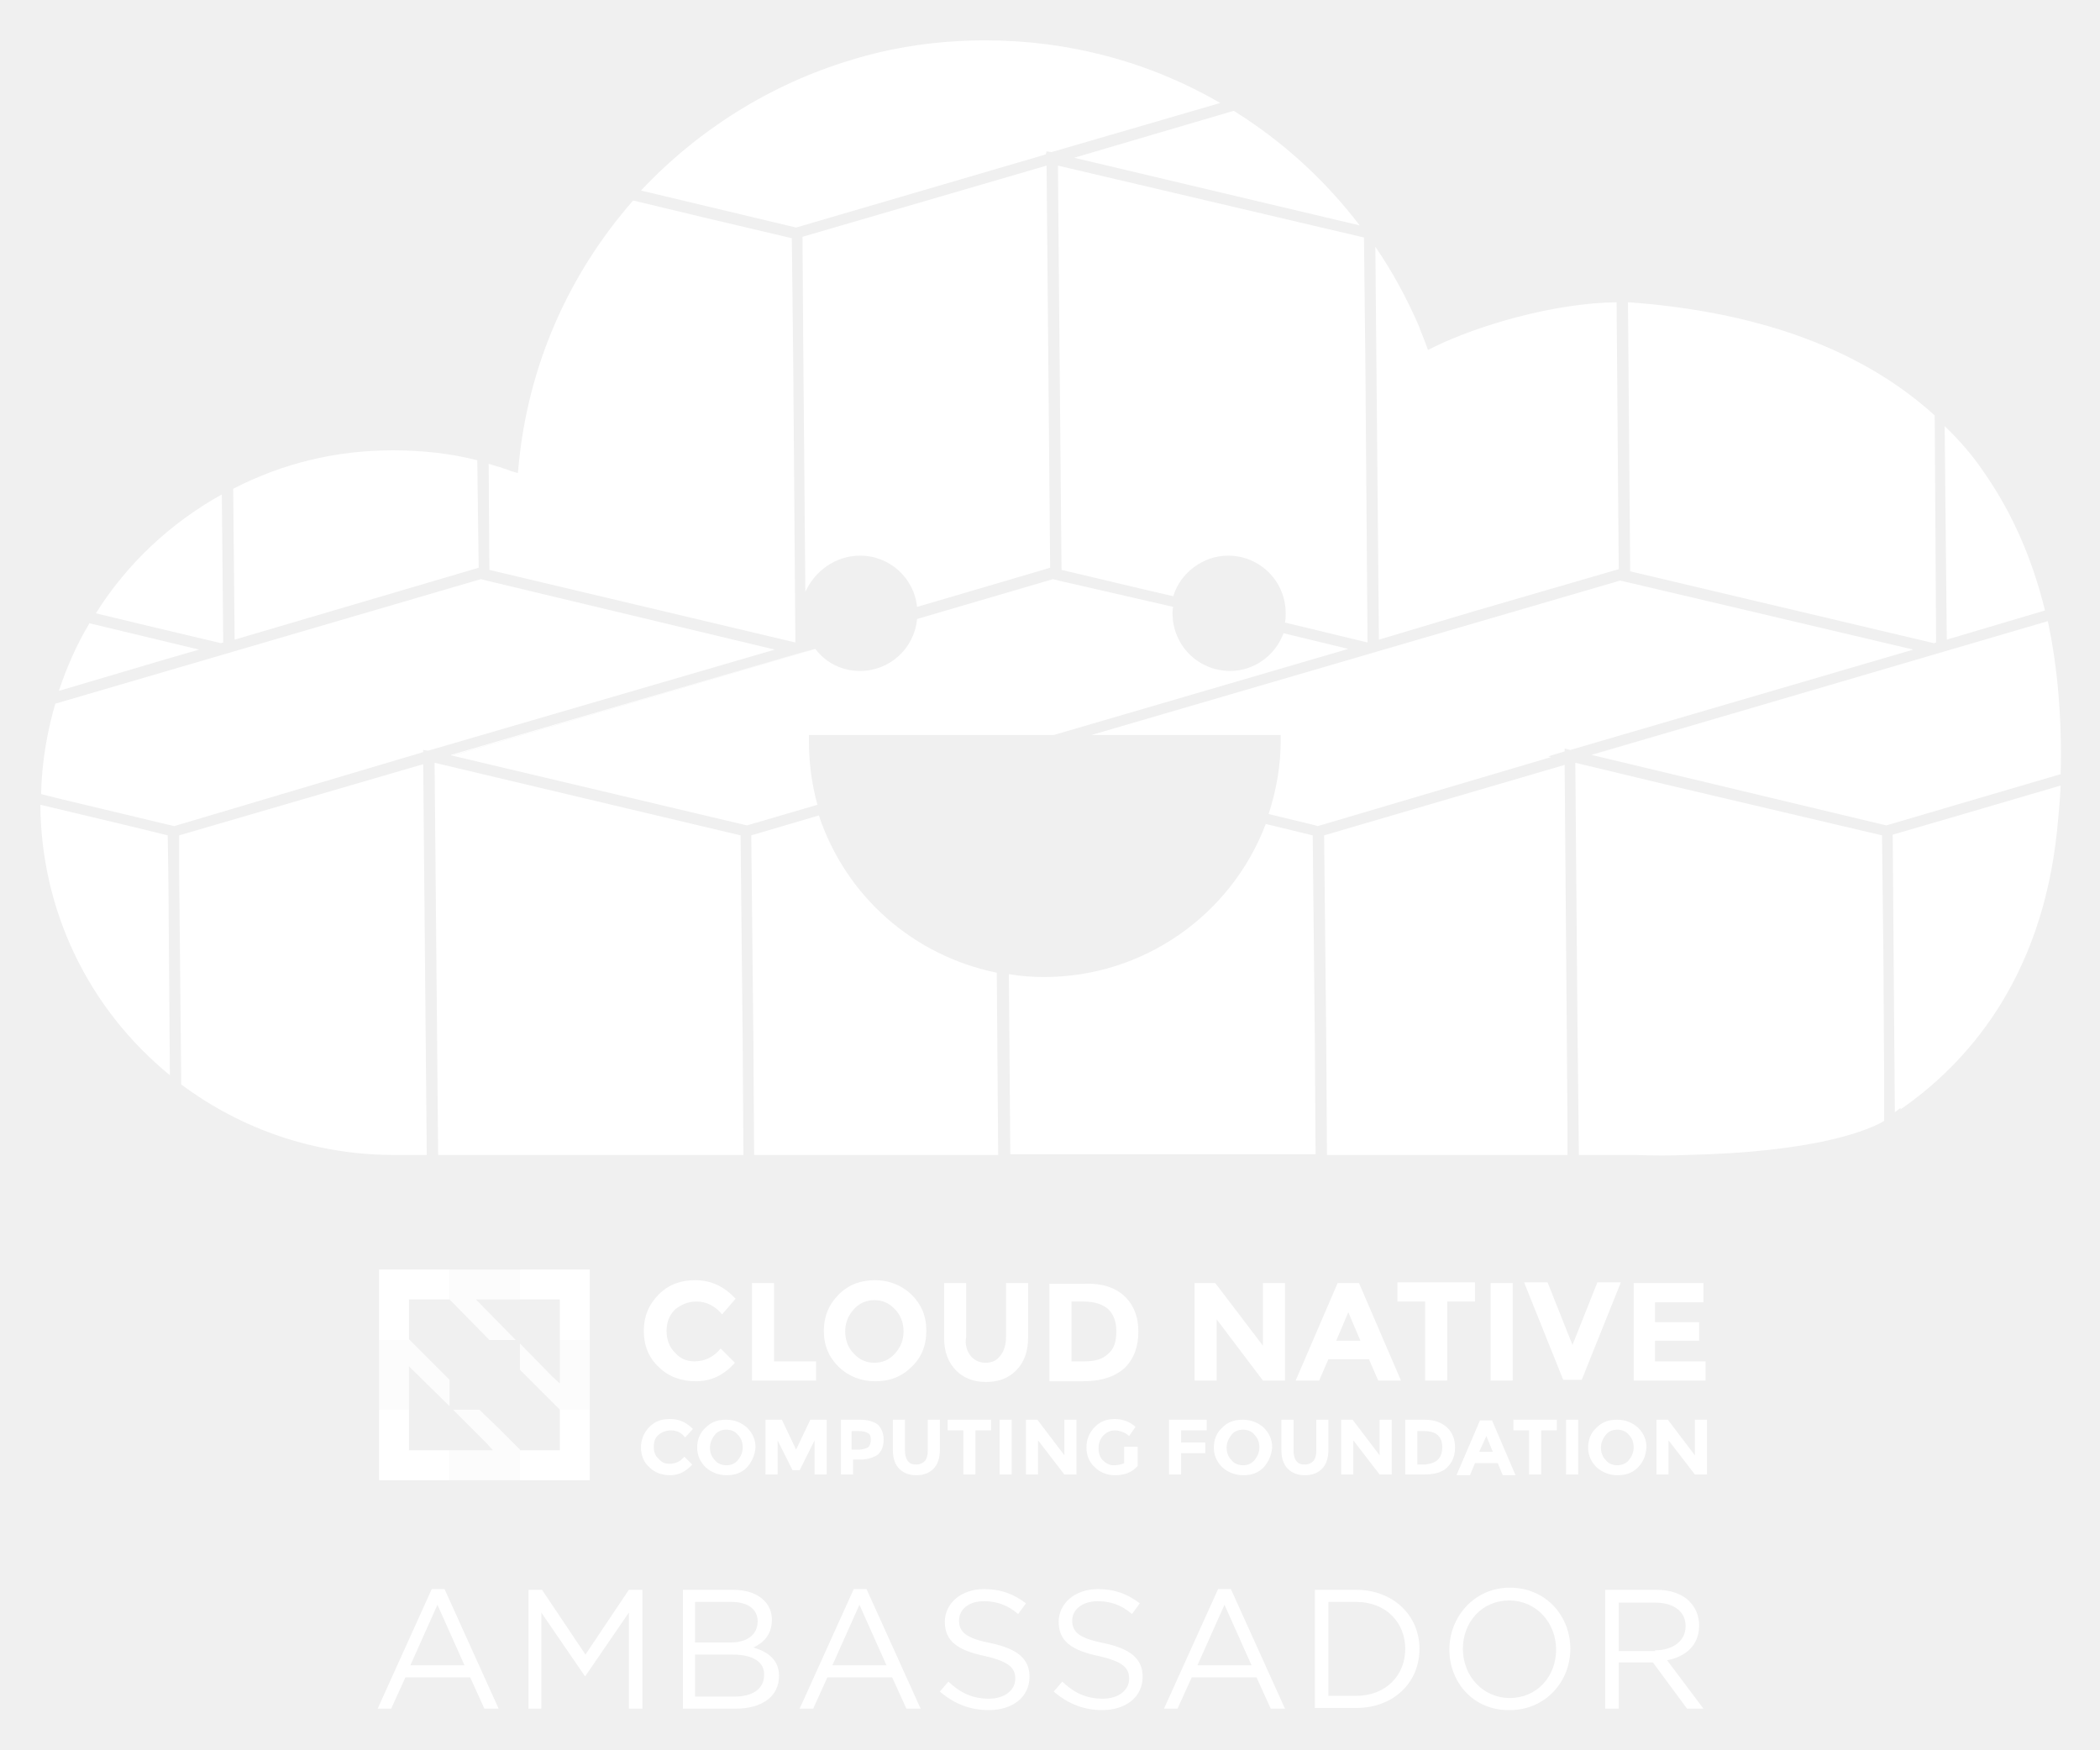
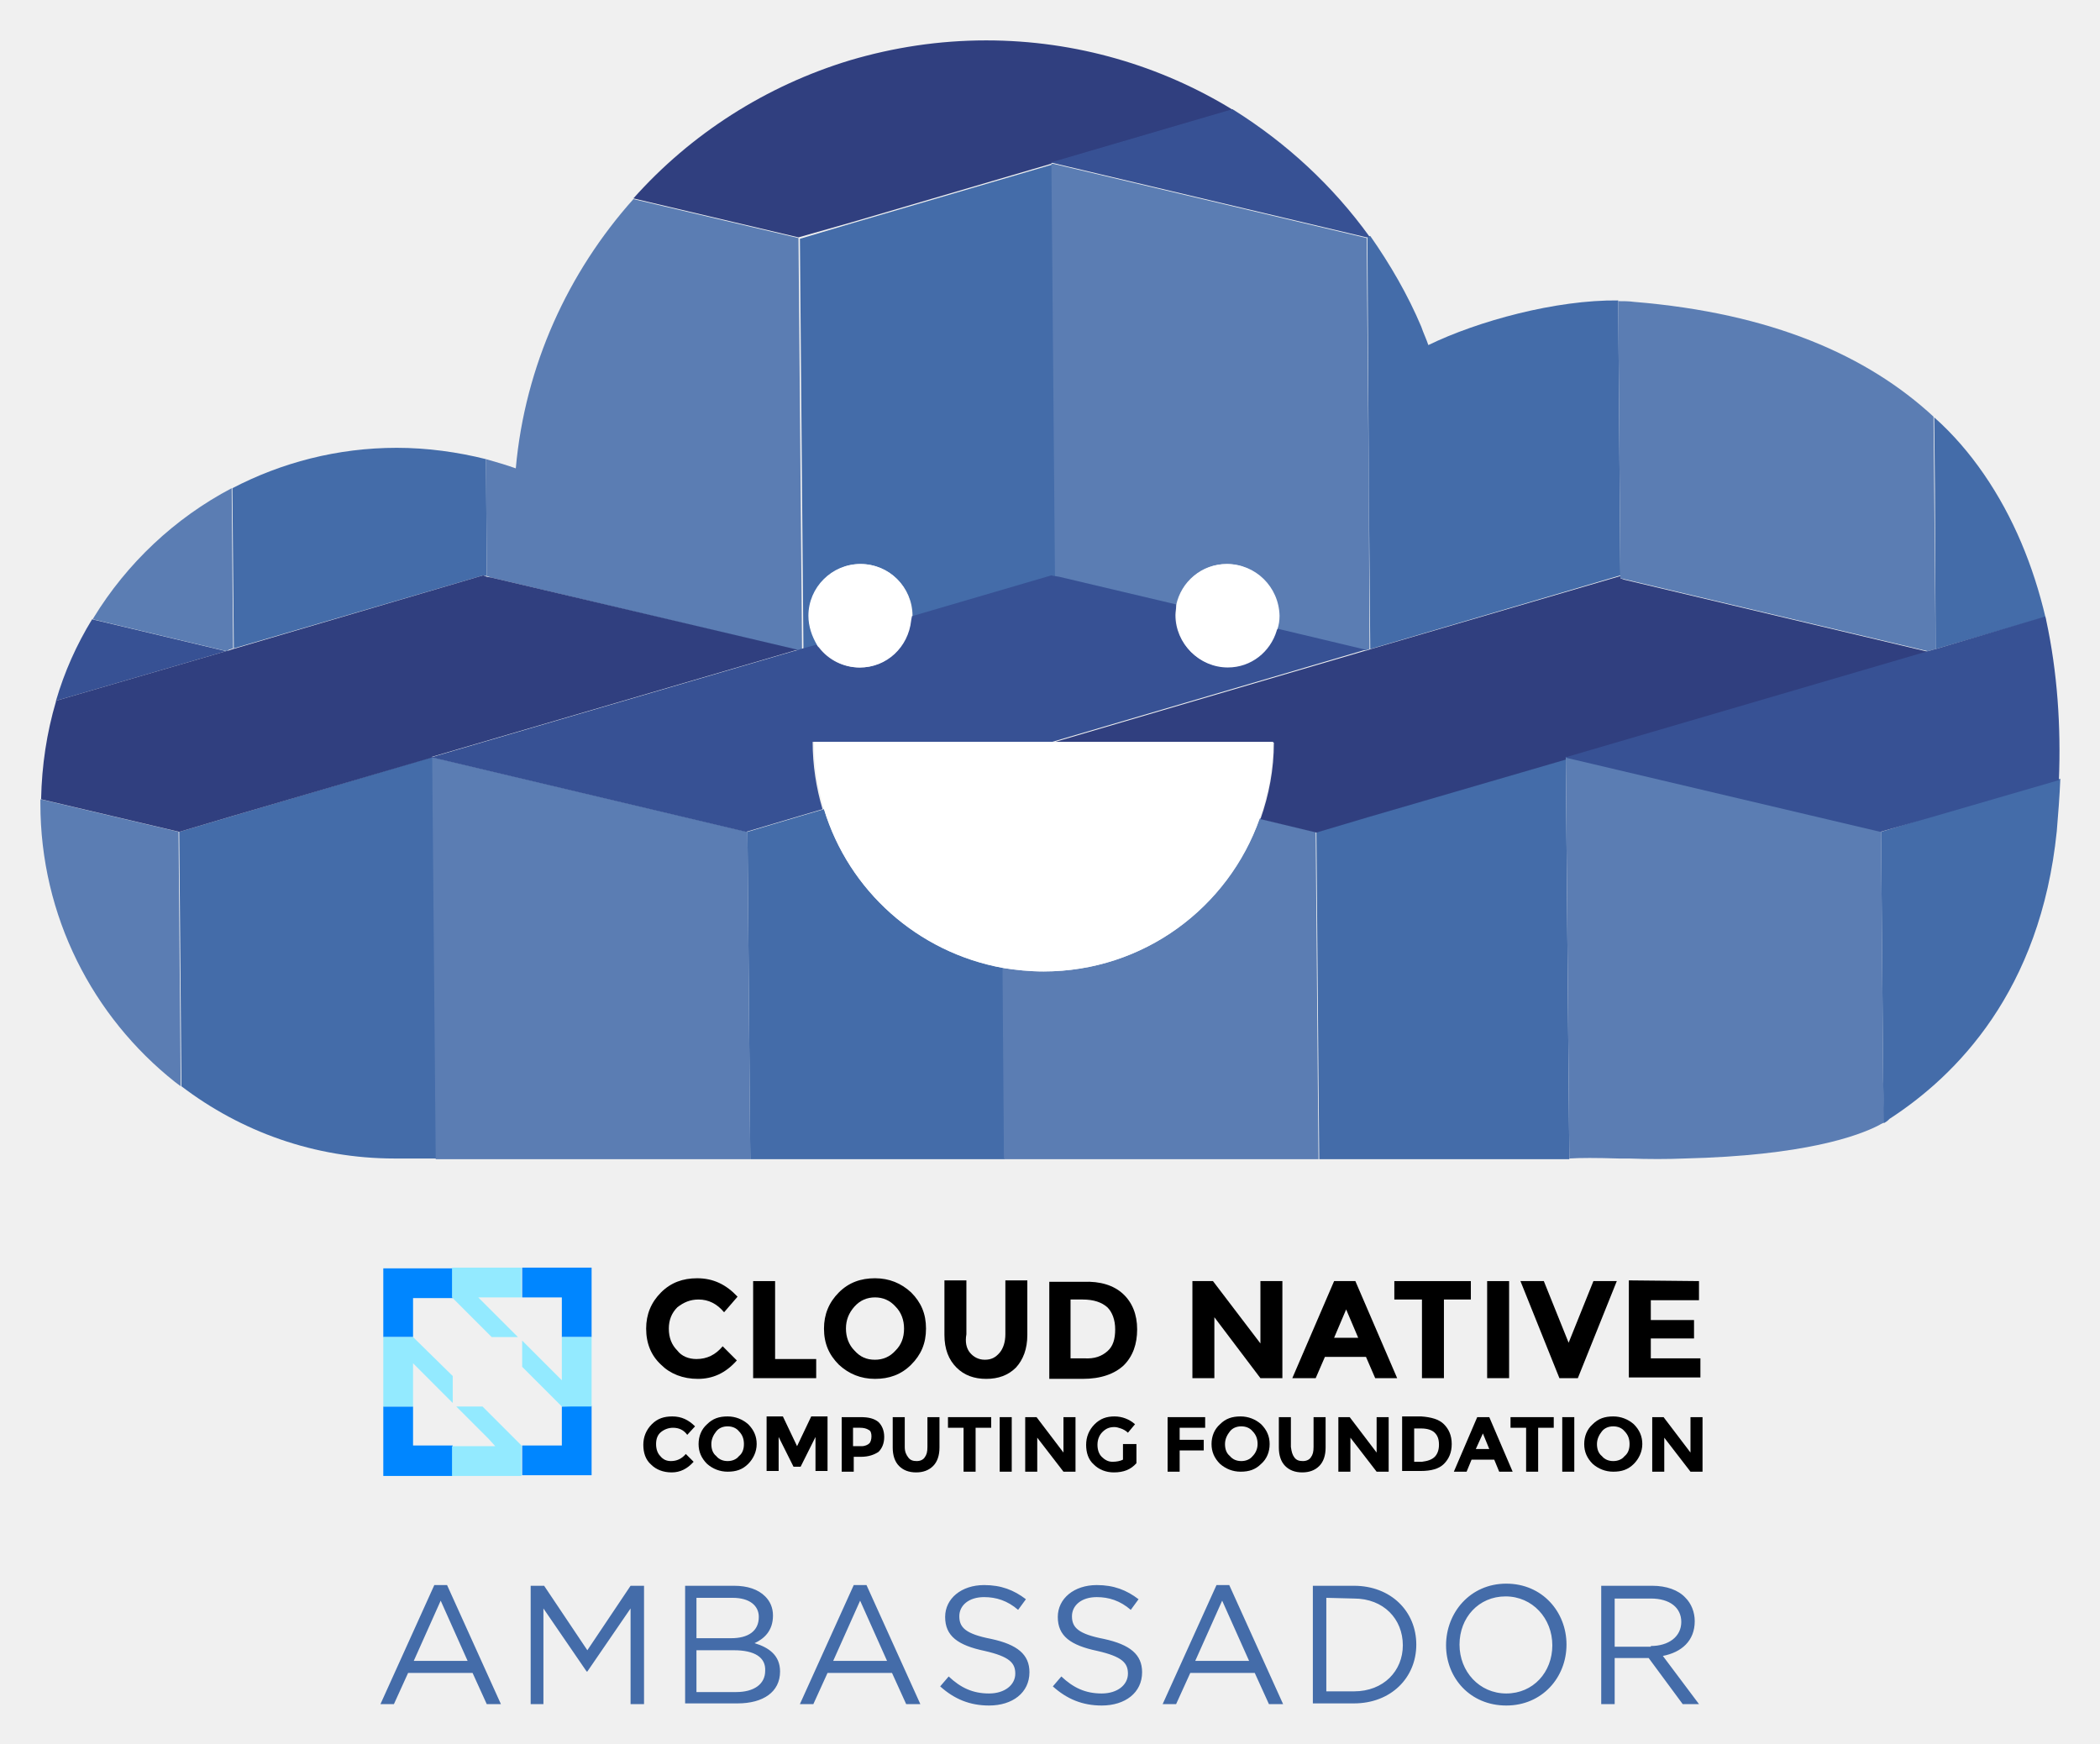
- <svg xmlns="http://www.w3.org/2000/svg" role="img" viewBox="-3.67 -1.67 295.10 245.85">
-   <style>svg {enable-background:new 0 0 288 242}</style>
-   <style>.st0,.st1{fill:#fff}.st1{opacity:.8}</style>
-   <path d="M57 221.6h1.8l7.6 16.8h-2l-2-4.4h-9.1l-2 4.4h-1.9l7.6-16.8zm4.6 10.7l-3.8-8.5-3.8 8.5h7.6zm9-10.6h1.9l6.1 9.1 6.1-9.1h1.9v16.7h-1.9v-13.5l-6.1 8.9h-.1l-6.1-8.9v13.5h-1.8v-16.7zm21.6 0h7.1c1.9 0 3.4.5 4.4 1.5.7.7 1.1 1.6 1.1 2.7 0 2.2-1.3 3.3-2.6 3.9 2 .6 3.6 1.7 3.6 4 0 2.9-2.4 4.6-6.1 4.6h-7.4v-16.7zm10.6 4.4c0-1.6-1.3-2.7-3.7-2.7H94v5.7h5c2.2 0 3.8-1 3.8-3zm-3.5 4.7H94v5.9h5.6c2.5 0 4.1-1.1 4.1-3 .1-1.8-1.5-2.9-4.4-2.9zm17-9.2h1.8l7.6 16.8h-2l-2-4.4h-9.1l-2 4.4h-1.9l7.6-16.8zm4.6 10.7l-3.8-8.5-3.8 8.5h7.6zm7.5 3.7l1.2-1.4c1.7 1.6 3.4 2.4 5.7 2.4 2.2 0 3.7-1.2 3.7-2.8 0-1.5-.8-2.4-4.3-3.2-3.8-.8-5.6-2.1-5.6-4.8 0-2.6 2.3-4.6 5.5-4.6 2.4 0 4.2.7 5.9 2l-1.1 1.5c-1.5-1.3-3.1-1.8-4.8-1.8-2.2 0-3.5 1.2-3.5 2.7 0 1.6.9 2.5 4.5 3.2 3.7.8 5.4 2.2 5.4 4.7 0 2.9-2.4 4.7-5.7 4.7-2.7 0-4.9-.9-6.9-2.6zm16 0l1.2-1.4c1.7 1.6 3.4 2.4 5.7 2.4 2.2 0 3.7-1.2 3.7-2.8 0-1.5-.8-2.4-4.3-3.2-3.8-.8-5.6-2.1-5.6-4.8 0-2.6 2.3-4.6 5.5-4.6 2.4 0 4.2.7 5.9 2l-1.1 1.5c-1.5-1.3-3.1-1.8-4.8-1.8-2.2 0-3.6 1.2-3.6 2.7 0 1.6.9 2.5 4.5 3.2 3.7.8 5.4 2.2 5.4 4.7 0 2.9-2.4 4.7-5.7 4.7-2.6 0-4.8-.9-6.8-2.6zm23.1-14.4h1.8l7.6 16.8h-2l-2-4.4h-9.1l-2 4.4h-1.9l7.6-16.8zm4.7 10.7l-3.8-8.5-3.8 8.5h7.6zm8.9-10.6h5.8c5.2 0 8.9 3.6 8.9 8.3 0 4.7-3.6 8.3-8.9 8.3h-5.8v-16.6zm1.9 1.7v13.2h3.9c4.2 0 6.9-2.9 6.9-6.6 0-3.7-2.7-6.6-6.9-6.6H183zm17 6.7c0-4.6 3.5-8.7 8.5-8.7 5.1 0 8.5 4 8.5 8.6s-3.5 8.6-8.5 8.6c-5.1.1-8.5-3.9-8.5-8.5zm15 0c0-3.8-2.8-6.9-6.6-6.9s-6.5 3-6.5 6.8 2.8 6.9 6.6 6.9 6.5-3 6.5-6.8zm6.9-8.4h7.2c2 0 3.7.6 4.7 1.7.8.8 1.3 2 1.3 3.3 0 2.8-1.9 4.4-4.5 4.9l5.1 6.8h-2.3l-4.8-6.5h-4.8v6.5h-1.9v-16.7zm7 8.5c2.5 0 4.3-1.3 4.3-3.4 0-2-1.6-3.3-4.3-3.3h-5.1v6.8h5.1z" class="st0" />
-   <g id="XMLID_1295_">
-     <path id="XMLID_2528_" d="M93.9 189.6c1.5 0 2.7-.6 3.7-1.8l2 2c-1.6 1.8-3.4 2.6-5.5 2.6s-3.9-.7-5.2-2c-1.4-1.3-2.1-3-2.1-5.1 0-2 .7-3.7 2.1-5.1 1.4-1.4 3.1-2 5.1-2 2.3 0 4.1.9 5.7 2.6l-1.9 2.2c-1-1.2-2.2-1.8-3.6-1.8-1.2 0-2.1.4-3 1.1-.8.8-1.2 1.8-1.2 3 0 1.3.4 2.3 1.2 3.1.7.8 1.6 1.2 2.7 1.2z" class="st0" />
-     <path id="XMLID_2526_" d="M102 192.3v-13.7h3.1v11h5.9v2.7h-9z" class="st0" />
-     <path id="XMLID_2523_" d="M124.4 190.4c-1.4 1.4-3.1 2-5.1 2-2 0-3.7-.7-5.1-2-1.4-1.4-2.1-3-2.1-5.1 0-2 .7-3.7 2.1-5.1 1.4-1.4 3.1-2 5.1-2 2 0 3.7.7 5.1 2 1.4 1.4 2.1 3 2.1 5.1 0 2.1-.7 3.8-2.1 5.1zm-1.1-5c0-1.2-.4-2.3-1.2-3.1-.8-.9-1.8-1.3-2.9-1.3-1.1 0-2.1.4-2.9 1.3-.8.9-1.2 1.9-1.2 3.1 0 1.2.4 2.3 1.2 3.1.8.9 1.8 1.3 2.9 1.3 1.1 0 2.1-.4 2.9-1.3.8-.9 1.2-1.9 1.2-3.1z" class="st0" />
-     <path id="XMLID_2521_" d="M132.7 188.8c.5.6 1.2 1 2.1 1 .9 0 1.6-.3 2.1-1 .5-.6.8-1.5.8-2.6v-7.6h3.1v7.7c0 2-.6 3.5-1.7 4.6-1.1 1.1-2.5 1.6-4.2 1.6-1.7 0-3.1-.5-4.2-1.6s-1.7-2.6-1.7-4.6v-7.7h3.1v7.6c-.2 1.1.1 1.9.6 2.6z" class="st0" />
-     <path id="XMLID_2449_" d="M154.3 180.4c1.3 1.2 2 2.9 2 5s-.6 3.8-1.9 5.1c-1.3 1.2-3.2 1.9-5.9 1.9h-4.7v-13.7h4.9c2.4-.1 4.3.5 5.6 1.7zm-2.2 8.1c.8-.7 1.1-1.7 1.1-3.1 0-1.4-.4-2.4-1.1-3.1-.8-.7-1.9-1.1-3.5-1.1h-1.7v8.4h1.9c1.4 0 2.5-.3 3.3-1.1z" class="st0" />
-     <path id="XMLID_2447_" d="M173.8 178.6h3.1v13.7h-3.1l-6.5-8.6v8.6h-3.1v-13.7h2.9l6.7 8.8v-8.8z" class="st0" />
-     <path id="XMLID_2444_" d="M190 192.3l-1.3-3H183l-1.3 3h-3.3l5.9-13.7h3l5.9 13.7H190zm-4.2-9.6l-1.7 4h3.4l-1.7-4z" class="st0" />
-     <path id="XMLID_2442_" d="M199.7 181.2v11.1h-3.1v-11.1h-3.9v-2.7h10.9v2.7h-3.9z" class="st0" />
-     <path id="XMLID_2440_" d="M205.8 178.6h3.1v13.7h-3.1v-13.7z" class="st0" />
-     <path id="XMLID_2369_" d="M217.3 187.3l3.5-8.8h3.3l-5.5 13.7H216l-5.5-13.7h3.3l3.5 8.8z" class="st0" />
-     <path id="XMLID_2367_" d="M235.7 178.6v2.7h-6.8v2.8h6.2v2.6h-6.2v2.9h7.1v2.7h-10.1v-13.7h9.8z" class="st0" />
-     <path id="XMLID_2365_" d="M90.4 204c.8 0 1.5-.3 2.1-1l1.1 1.1c-.9 1-1.9 1.5-3.1 1.5s-2.2-.4-2.9-1.1c-.8-.7-1.2-1.7-1.2-2.8 0-1.1.4-2.1 1.2-2.9s1.7-1.1 2.9-1.1c1.3 0 2.3.5 3.2 1.4l-1.1 1.2c-.5-.7-1.2-1-2-1-.6 0-1.2.2-1.7.6-.5.4-.7 1-.7 1.7s.2 1.3.7 1.7c.4.5.9.7 1.5.7z" class="st0" />
-     <path id="XMLID_2362_" d="M101.3 204.5c-.8.8-1.7 1.1-2.9 1.1-1.1 0-2.1-.4-2.9-1.1-.8-.8-1.2-1.7-1.2-2.8 0-1.1.4-2.1 1.2-2.8.8-.8 1.7-1.1 2.9-1.1 1.1 0 2.1.4 2.9 1.1.8.8 1.2 1.7 1.2 2.8-.1 1.1-.5 2-1.2 2.8zm-.6-2.8c0-.7-.2-1.3-.7-1.8-.4-.5-1-.7-1.6-.7-.6 0-1.2.2-1.6.7-.4.5-.7 1.1-.7 1.8s.2 1.3.7 1.8c.4.5 1 .7 1.6.7.6 0 1.2-.2 1.6-.7.5-.6.7-1.2.7-1.8z" class="st0" />
-     <path id="XMLID_2360_" d="M110.8 200.7l-2.1 4.2h-1l-2.1-4.2v4.8h-1.7v-7.7h2.3l2 4.2 2-4.2h2.3v7.7h-1.7v-4.8z" class="st0" />
-     <path id="XMLID_1480_" d="M119.7 198.5c.5.5.8 1.2.8 2.1 0 1-.3 1.6-.8 2.1-.6.4-1.4.7-2.5.7h-1v2.1h-1.7v-7.7h2.7c1.1 0 2 .3 2.5.7zm-1.3 3.1c.2-.2.3-.6.3-1s-.1-.8-.4-.9c-.3-.2-.7-.3-1.3-.3h-1v2.6h1.2c.7-.1 1-.2 1.2-.4z" class="st0" />
-     <path id="XMLID_1467_" d="M123.9 203.6c.3.4.7.5 1.2.5s.9-.2 1.2-.5c.3-.4.4-.8.4-1.5v-4.3h1.7v4.3c0 1.1-.3 2-.9 2.6-.6.6-1.4.9-2.4.9s-1.8-.3-2.4-.9c-.6-.6-.9-1.5-.9-2.6v-4.3h1.7v4.3c0 .6.1 1.1.4 1.5z" class="st0" />
-     <path id="XMLID_1465_" d="M133.4 199.3v6.2h-1.7v-6.2h-2.2v-1.5h6.1v1.5h-2.2z" class="st0" />
-     <path id="XMLID_1463_" d="M136.8 197.8h1.7v7.7h-1.7v-7.7z" class="st0" />
-     <path id="XMLID_1461_" d="M145.9 197.8h1.7v7.7h-1.7l-3.7-4.8v4.8h-1.7v-7.7h1.6l3.8 5v-5z" class="st0" />
-     <path id="XMLID_1390_" d="M154.5 201.6h1.7v2.7c-.8.9-1.8 1.3-3.2 1.3-1.1 0-2.1-.4-2.8-1.1-.8-.7-1.2-1.7-1.2-2.8 0-1.1.4-2.1 1.2-2.9.8-.8 1.7-1.1 2.8-1.1 1.1 0 2.1.4 2.9 1.1l-.9 1.3c-.3-.3-.7-.5-1-.6-.3-.1-.6-.2-.9-.2-.7 0-1.2.2-1.7.7-.4.4-.7 1-.7 1.8 0 .7.2 1.3.6 1.7.4.4.9.7 1.5.7s1.1-.1 1.5-.3v-2.3z" class="st0" />
-     <path id="XMLID_1388_" d="M165.9 197.8v1.5h-3.6v1.7h3.4v1.5h-3.4v3h-1.7v-7.7h5.3z" class="st0" />
-     <path id="XMLID_1385_" d="M173.9 204.5c-.8.8-1.7 1.1-2.9 1.1-1.1 0-2.1-.4-2.9-1.1-.8-.8-1.2-1.7-1.2-2.8 0-1.1.4-2.1 1.2-2.8.8-.8 1.7-1.1 2.9-1.1 1.1 0 2.1.4 2.9 1.1.8.8 1.2 1.7 1.2 2.8-.1 1.1-.5 2-1.2 2.8zm-.6-2.8c0-.7-.2-1.3-.7-1.8-.4-.5-1-.7-1.6-.7s-1.2.2-1.6.7c-.4.5-.7 1.1-.7 1.8s.2 1.3.7 1.8c.4.5 1 .7 1.6.7s1.2-.2 1.6-.7c.5-.6.7-1.2.7-1.8z" class="st0" />
-     <path id="XMLID_1383_" d="M178.5 203.6c.3.4.7.5 1.2.5s.9-.2 1.2-.5c.3-.4.4-.8.4-1.5v-4.3h1.7v4.3c0 1.1-.3 2-.9 2.6-.6.6-1.4.9-2.4.9s-1.8-.3-2.4-.9c-.6-.6-.9-1.5-.9-2.6v-4.3h1.7v4.3c0 .6.1 1.1.4 1.5z" class="st0" />
-     <path id="XMLID_1381_" d="M190.2 197.8h1.7v7.7h-1.7l-3.7-4.8v4.8h-1.7v-7.7h1.6l3.8 5v-5z" class="st0" />
-     <path id="XMLID_1378_" d="M199.7 198.9c.7.7 1.1 1.6 1.1 2.8 0 1.2-.4 2.1-1.1 2.8-.7.7-1.8 1-3.3 1h-2.6v-7.7h2.7c1.4 0 2.4.4 3.2 1.1zm-1.3 4.5c.4-.4.6-1 .6-1.7 0-.8-.2-1.3-.6-1.7-.4-.4-1.1-.6-1.9-.6h-1v4.7h1.1c.8-.1 1.4-.3 1.8-.7z" class="st0" />
-     <path id="XMLID_1375_" d="M207.5 205.6l-.7-1.7h-3.2l-.7 1.7H201l3.3-7.7h1.7l3.3 7.7h-1.8zm-2.3-5.5l-1 2.2h1.9l-.9-2.2z" class="st0" />
-     <path id="XMLID_1373_" d="M212.9 199.3v6.2h-1.7v-6.2H209v-1.5h6.1v1.5h-2.2z" class="st0" />
-     <path id="XMLID_1301_" d="M216.4 197.8h1.7v7.7h-1.7v-7.7z" class="st0" />
-     <path id="XMLID_1298_" d="M226.5 204.5c-.8.8-1.7 1.1-2.9 1.1-1.1 0-2.1-.4-2.9-1.1-.8-.8-1.2-1.7-1.2-2.8 0-1.1.4-2.1 1.2-2.8.8-.8 1.7-1.1 2.9-1.1 1.1 0 2.1.4 2.9 1.1.8.8 1.2 1.7 1.2 2.8-.1 1.1-.4 2-1.2 2.8zm-.6-2.8c0-.7-.2-1.3-.7-1.8-.4-.5-1-.7-1.6-.7-.6 0-1.2.2-1.6.7-.4.5-.7 1.1-.7 1.8s.2 1.3.7 1.8c.4.5 1 .7 1.6.7.6 0 1.2-.2 1.6-.7.5-.6.7-1.2.7-1.8z" class="st0" />
-     <path id="XMLID_1296_" d="M234.5 197.8h1.7v7.7h-1.7l-3.7-4.8v4.8h-1.7v-7.7h1.6l3.8 5v-5z" class="st0" />
+ <svg xmlns="http://www.w3.org/2000/svg" version="1.1" id="Layer_1" x="0" y="0" viewBox="0 0 296.4 246.1" style="enable-background:new 0 0 296.4 246.1" xml:space="preserve">
+   <style>
+         .st0 {
+             fill: #446ca9
+         }
+ 
+         .st1 {
+             fill: #375194
+         }
+ 
+         .st2 {
+             fill: #5b7db3
+         }
+ 
+         .st3 {
+             fill: #303f7f
+         }
+     </style>
+   <path class="st0" d="M61.3 223.7h1.8l7.6 16.8h-2l-2-4.4h-9.1l-2 4.4h-1.9l7.6-16.8zm4.7 10.7-3.8-8.5-3.8 8.5H66zm8.9-10.6h1.9l6.1 9.1 6.1-9.1h1.9v16.7H89V227l-6.1 8.9h-.1l-6.1-8.9v13.5h-1.8v-16.7zm21.6 0h7.1c1.9 0 3.4.5 4.4 1.5.7.7 1.1 1.6 1.1 2.7 0 2.2-1.3 3.3-2.6 3.9 2 .6 3.6 1.7 3.6 4 0 2.9-2.4 4.5-6 4.5h-7.4v-16.6h-.2zm10.6 4.4c0-1.6-1.3-2.7-3.7-2.7h-5.1v5.7h4.9c2.4 0 3.9-1 3.9-3zm-3.5 4.7h-5.3v5.9h5.6c2.5 0 4.1-1.1 4.1-3 .1-1.9-1.5-2.9-4.4-2.9zm16.9-9.2h1.8l7.6 16.8h-2l-2-4.4h-9.1l-2 4.4h-1.9l7.6-16.8zm4.7 10.7-3.8-8.5-3.8 8.5h7.6zm7.5 3.6 1.2-1.4c1.7 1.6 3.4 2.4 5.7 2.4 2.2 0 3.7-1.2 3.7-2.8 0-1.5-.8-2.4-4.3-3.2-3.8-.8-5.6-2.1-5.6-4.8 0-2.6 2.3-4.5 5.5-4.5 2.4 0 4.2.7 5.9 2l-1.1 1.5c-1.5-1.3-3.1-1.8-4.8-1.8-2.2 0-3.5 1.2-3.5 2.7 0 1.6.9 2.5 4.5 3.2 3.7.8 5.4 2.2 5.4 4.7 0 2.9-2.4 4.7-5.7 4.7-2.7 0-4.9-.9-6.9-2.7zm15.9 0 1.2-1.4c1.7 1.6 3.4 2.4 5.7 2.4 2.2 0 3.7-1.2 3.7-2.8 0-1.5-.8-2.4-4.3-3.2-3.8-.8-5.6-2.1-5.6-4.8 0-2.6 2.3-4.5 5.5-4.5 2.4 0 4.2.7 5.9 2l-1.1 1.5c-1.5-1.3-3.1-1.8-4.8-1.8-2.2 0-3.5 1.2-3.5 2.7 0 1.6.9 2.5 4.5 3.2 3.7.8 5.4 2.2 5.4 4.7 0 2.9-2.4 4.7-5.7 4.7-2.7 0-4.9-.9-6.9-2.7zm23.1-14.3h1.8l7.6 16.8h-2l-2-4.4H168l-2 4.4h-1.9l7.6-16.8zm4.6 10.7-3.8-8.5-3.8 8.5h7.6zm9-10.6h5.8c5.2 0 8.8 3.6 8.8 8.3s-3.6 8.3-8.8 8.3h-5.8v-16.6zm1.9 1.7v13.2h3.9c4.2 0 6.9-2.9 6.9-6.5 0-3.7-2.7-6.6-6.9-6.6l-3.9-.1zm16.9 6.7c0-4.6 3.4-8.7 8.5-8.7s8.5 4 8.5 8.6-3.4 8.6-8.5 8.6-8.5-3.9-8.5-8.5zm15 0c0-3.8-2.8-6.9-6.6-6.9s-6.5 3-6.5 6.8 2.8 6.9 6.6 6.9 6.5-3 6.5-6.8zm6.9-8.4h7.2c2 0 3.7.6 4.7 1.7.8.8 1.3 2 1.3 3.3 0 2.8-1.9 4.4-4.5 4.9l5.1 6.8h-2.3l-4.8-6.5h-4.8v6.5H226v-16.7zm7 8.5c2.5 0 4.3-1.3 4.3-3.4 0-2-1.6-3.3-4.3-3.3h-5.1v6.8h5.1v-.1z" />
+   <g id="XMLID_1284_">
+     <path id="XMLID_552_" d="M98.3 191.8c1.5 0 2.7-.6 3.7-1.8l2 2c-1.6 1.8-3.4 2.6-5.5 2.6s-3.9-.7-5.2-2c-1.4-1.3-2.1-3-2.1-5.1 0-2 .7-3.7 2.1-5.1 1.4-1.4 3.1-2 5.1-2 2.3 0 4.1.9 5.7 2.6l-1.9 2.2c-1-1.2-2.2-1.8-3.6-1.8-1.2 0-2.1.4-3 1.1-.8.8-1.2 1.8-1.2 3 0 1.3.4 2.3 1.2 3.1.6.8 1.6 1.2 2.7 1.2z" />
+     <path id="XMLID_550_" d="M106.3 194.5v-13.7h3.1v11h5.8v2.7h-8.9z" />
+     <path id="XMLID_547_" d="M128.6 192.6c-1.4 1.4-3.1 2-5.1 2s-3.7-.7-5.1-2c-1.4-1.4-2.1-3-2.1-5.1 0-2 .7-3.7 2.1-5.1 1.4-1.4 3.1-2 5.1-2s3.7.7 5.1 2c1.4 1.4 2.1 3 2.1 5.1s-.7 3.7-2.1 5.1zm-1-5.1c0-1.2-.4-2.3-1.2-3.1-.8-.9-1.8-1.3-2.9-1.3s-2.1.4-2.9 1.3c-.8.9-1.2 1.9-1.2 3.1 0 1.2.4 2.3 1.2 3.1.8.9 1.7 1.3 2.9 1.3 1.1 0 2.1-.4 2.9-1.3.8-.8 1.2-1.8 1.2-3.1z" />
+     <path id="XMLID_545_" d="M136.9 190.9c.5.6 1.2 1 2.1 1 .9 0 1.5-.3 2.1-1 .5-.6.8-1.5.8-2.6v-7.6h3.1v7.7c0 2-.6 3.5-1.6 4.6-1.1 1.1-2.5 1.6-4.2 1.6s-3.1-.5-4.2-1.6-1.7-2.6-1.7-4.6v-7.7h3.1v7.6c-.2 1.1 0 2 .5 2.6z" />
+     <path id="XMLID_542_" d="M158.5 182.6c1.3 1.2 2 2.9 2 5s-.6 3.8-1.9 5.1c-1.3 1.2-3.2 1.9-5.8 1.9h-4.7v-13.7h4.8c2.4-.1 4.3.5 5.6 1.7zm-2.2 8.1c.8-.7 1.1-1.7 1.1-3.1 0-1.3-.4-2.4-1.1-3.1-.8-.7-1.9-1.1-3.5-1.1h-1.7v8.3h1.9c1.5.1 2.5-.3 3.3-1z" />
+     <path id="XMLID_540_" d="M177.9 180.8h3.1v13.7h-3.1l-6.5-8.6v8.6h-3.1v-13.7h2.9l6.7 8.8v-8.8z" />
+     <path id="XMLID_537_" d="m194.1 194.5-1.3-3H187l-1.3 3h-3.3l5.9-13.7h3l5.9 13.7h-3.1zm-4.1-9.7-1.7 4h3.4l-1.7-4z" />
+     <path id="XMLID_535_" d="M203.8 183.4v11.1h-3.1v-11.1h-3.9v-2.6h10.8v2.6h-3.8z" />
+     <path id="XMLID_533_" d="M209.9 180.8h3.1v13.7h-3.1v-13.7z" />
+     <path id="XMLID_531_" d="m221.4 189.5 3.5-8.7h3.3l-5.5 13.7h-2.6l-5.5-13.7h3.3l3.5 8.7z" />
+     <path id="XMLID_529_" d="M239.8 180.8v2.7H233v2.8h6.1v2.6H233v2.8h7v2.7h-10.1v-13.7l9.9.1z" />
+     <path id="XMLID_527_" d="M94.7 206.2c.8 0 1.5-.3 2.1-1l1.1 1.1c-.9 1-1.9 1.5-3.1 1.5s-2.2-.4-2.9-1.1c-.8-.7-1.1-1.7-1.1-2.8s.4-2.1 1.2-2.9c.8-.8 1.7-1.1 2.9-1.1 1.3 0 2.3.5 3.2 1.4l-1.1 1.2c-.5-.7-1.2-1-2-1-.6 0-1.2.2-1.7.6-.5.4-.7 1-.7 1.7s.2 1.3.6 1.7c.4.5.9.7 1.5.7z" />
+     <path id="XMLID_524_" d="M105.6 206.6c-.8.8-1.7 1.1-2.9 1.1-1.1 0-2.1-.4-2.9-1.1-.8-.8-1.2-1.7-1.2-2.8s.4-2.1 1.2-2.8c.8-.8 1.7-1.1 2.9-1.1 1.1 0 2.1.4 2.9 1.1.8.8 1.2 1.7 1.2 2.8s-.5 2.1-1.2 2.8zm-.6-2.8c0-.7-.2-1.3-.7-1.8-.4-.5-1-.7-1.6-.7s-1.2.2-1.6.7-.7 1.1-.7 1.8.2 1.3.7 1.7c.4.5 1 .7 1.6.7s1.2-.2 1.6-.7c.5-.4.7-1 .7-1.7z" />
+     <path id="XMLID_522_" d="M115.1 202.8 113 207h-1l-2.1-4.2v4.8h-1.7v-7.7h2.3l2 4.2 2-4.2h2.3v7.7h-1.7v-4.8z" />
+     <path id="XMLID_519_" d="M124 200.7c.5.5.8 1.2.8 2.1 0 .9-.3 1.6-.8 2.1-.6.4-1.4.7-2.5.7h-1v2.1h-1.7V200h2.7c1.1 0 1.9.2 2.5.7zm-1.3 3c.2-.2.3-.6.3-1s-.1-.8-.4-.9c-.3-.2-.7-.3-1.2-.3h-1v2.6h1.2c.5 0 .9-.2 1.1-.4z" />
+     <path id="XMLID_517_" d="M128.2 205.7c.3.4.7.5 1.2.5s.9-.2 1.1-.5c.3-.4.4-.8.4-1.5V200h1.7v4.3c0 1.1-.3 2-.9 2.6-.6.6-1.4.9-2.4.9s-1.8-.3-2.4-.9c-.6-.6-.9-1.5-.9-2.6V200h1.7v4.2c0 .7.2 1.1.5 1.5z" />
+     <path id="XMLID_515_" d="M137.7 201.5v6.2H136v-6.2h-2.2V200h6.1v1.5h-2.2z" />
+     <path id="XMLID_513_" d="M141.1 200h1.7v7.7h-1.7V200z" />
+     <path id="XMLID_511_" d="M150.1 200h1.7v7.7h-1.7l-3.7-4.8v4.8h-1.7V200h1.6l3.8 5v-5z" />
+     <path id="XMLID_509_" d="M158.7 203.8h1.7v2.7c-.8.9-1.8 1.3-3.2 1.3-1.1 0-2.1-.4-2.8-1.1-.8-.7-1.1-1.7-1.1-2.8s.4-2.1 1.2-2.9c.8-.8 1.7-1.1 2.8-1.1s2.1.4 2.9 1.1l-1 1.2c-.3-.3-.7-.5-1-.6s-.6-.2-.9-.2c-.7 0-1.2.2-1.7.7-.4.4-.7 1-.7 1.8 0 .7.2 1.3.6 1.7.4.4.9.7 1.5.7s1.1-.1 1.5-.3v-2.2h.2z" />
+     <path id="XMLID_507_" d="M170.1 200v1.5h-3.6v1.7h3.4v1.5h-3.4v3h-1.7V200h5.3z" />
+     <path id="XMLID_504_" d="M178 206.6c-.8.8-1.7 1.1-2.9 1.1-1.1 0-2.1-.4-2.9-1.1-.8-.8-1.2-1.7-1.2-2.8s.4-2.1 1.2-2.8c.8-.8 1.7-1.1 2.9-1.1 1.1 0 2.1.4 2.9 1.1.8.8 1.2 1.7 1.2 2.8s-.4 2.1-1.2 2.8zm-.5-2.8c0-.7-.2-1.3-.7-1.8-.4-.5-1-.7-1.6-.7s-1.2.2-1.6.7c-.4.5-.7 1.1-.7 1.8s.2 1.3.7 1.7c.4.5 1 .7 1.6.7s1.2-.2 1.6-.7c.4-.4.7-1 .7-1.7z" />
+     <path id="XMLID_502_" d="M182.7 205.7c.3.4.7.5 1.2.5s.9-.2 1.1-.5c.3-.4.4-.8.4-1.5V200h1.7v4.3c0 1.1-.3 2-.9 2.6-.6.6-1.4.9-2.4.9s-1.8-.3-2.4-.9c-.6-.6-.9-1.5-.9-2.6V200h1.7v4.2c.1.7.2 1.1.5 1.5z" />
+     <path id="XMLID_500_" d="M194.3 200h1.7v7.7h-1.7l-3.7-4.8v4.8h-1.7V200h1.6l3.8 5v-5z" />
+     <path id="XMLID_497_" d="M203.8 201c.7.7 1.1 1.6 1.1 2.8s-.4 2.1-1.1 2.8c-.7.7-1.8 1-3.3 1h-2.6v-7.7h2.7c1.4.1 2.5.4 3.2 1.1zm-1.3 4.6c.4-.4.6-1 .6-1.7 0-.8-.2-1.3-.6-1.7-.4-.4-1.1-.6-1.9-.6h-1v4.7h1.1c.8-.1 1.4-.3 1.8-.7z" />
+     <path id="XMLID_494_" d="m211.6 207.7-.7-1.7h-3.2l-.7 1.7h-1.8l3.3-7.7h1.7l3.3 7.7h-1.9zm-2.3-5.4-1 2.2h1.9l-.9-2.2z" />
+     <path id="XMLID_492_" d="M217.1 201.5v6.2h-1.7v-6.2h-2.2V200h6.1v1.5h-2.2z" />
+     <path id="XMLID_490_" d="M220.5 200h1.7v7.7h-1.7V200z" />
+     <path id="XMLID_487_" d="M230.6 206.6c-.8.8-1.7 1.1-2.9 1.1-1.1 0-2.1-.4-2.9-1.1-.8-.8-1.2-1.7-1.2-2.8s.4-2.1 1.2-2.8c.8-.8 1.7-1.1 2.9-1.1 1.1 0 2.1.4 2.9 1.1.8.8 1.2 1.7 1.2 2.8s-.5 2.1-1.2 2.8zm-.6-2.8c0-.7-.2-1.3-.7-1.8-.4-.5-1-.7-1.6-.7s-1.2.2-1.6.7c-.4.5-.7 1.1-.7 1.8s.2 1.3.7 1.7c.4.5 1 .7 1.6.7s1.2-.2 1.6-.7c.5-.4.7-1 .7-1.7z" />
+     <path id="XMLID_485_" d="M238.6 200h1.7v7.7h-1.7l-3.7-4.8v4.8h-1.7V200h1.6l3.8 5v-5z" />
  </g>
-   <g id="XMLID_1290_">
-     <path id="XMLID_1294_" d="M53.8 196.4h-4.2v9.9h9.9v-4.2h-5.7z" class="st0" />
-     <path id="XMLID_1293_" d="M75 196.5v5.6h-5.6v-.1 4.3h9.8v-9.9H75z" class="st0" />
-     <path id="XMLID_1292_" d="M49.6 186.6h4.3l-.1-.1v-5.6h5.7v-4.2h-9.9z" class="st0" />
-     <path id="XMLID_1291_" d="M69.4 176.7v4.2H75v5.7h4.2v-9.9z" class="st0" />
-   </g>
-   <g id="XMLID_1285_">
-     <path id="XMLID_1289_" d="M68.8 186.6l-5.6-5.7h6.2v-4.2h-9.9v4.2l5.6 5.7z" class="st1" />
-     <path id="XMLID_1288_" d="M63.7 196.4H60l4.7 4.7.9 1h-6.1v4.2h9.9V202l-2.8-2.8z" class="st0" opacity=".8" />
-     <path id="XMLID_1287_" d="M75 186.6v6.1l-1-.9-4.6-4.7v3.7l2.8 2.8 2.8 2.8h4.2v-9.8z" class="st1" />
-     <path id="XMLID_1286_" d="M59.5 192.2l-5.6-5.6h-4.3v9.8h4.2v-6.1l5.7 5.6z" class="st1" />
-   </g>
-   <path d="M8.9 85.9c-1.8 3-3.2 6.2-4.3 9.5l15.2-4.5 4.5-1.3-15.4-3.7zm18.8 2.7l-.2-20.8c-7.2 4-13.3 9.7-17.7 16.7l7.9 1.9 9.7 2.3.3-.1z" class="st0" />
-   <path d="M9.8 84.5l7.9 1.9-7.9-1.9zm53.8-6.4l-.1-7.2-.1-7.9c-3.9-1-7.9-1.4-11.9-1.4-7.9 0-15.4 1.8-22.4 5.4l.2 21.2 34.3-10.1zM29.1 67l.2 21.2zm78.7-17.4l-.2-17.8-12.3-2.9-10-2.4C76.1 37 70.5 49.9 69.2 63.8l-.1 1-1-.3c-1-.4-2.1-.7-3.1-1l.1 14.9 43 10.2-.3-39zm9.4 26.8c4.2 0 7.6 3.2 8 7.2l5.8-1.7 12.9-3.8-.5-56.5-34.3 10 .1 14.7.3 35.2c1.3-2.9 4.2-5.1 7.7-5.1zm-7.6 5.2l-.3-35.2zm33.8-62l.7.1 23.7-6.9c-10-5.8-21.3-8.8-33-8.8-6.5 0-12.9.9-19 2.8-11.2 3.4-21.3 9.7-29.4 18.3l21.8 5.2 34.5-10.1.6-.2.1-.4zm1.6 2l.2 23.9.3 32.9 11.4 2.7 4.3 1c1-3.3 4.2-5.7 7.7-5.7 4.5 0 8.1 3.6 8.1 8.1 0 .4 0 .8-.1 1.3l2.5.6 9.1 2.2-.3-39-.2-17.9-43-10.1zm0 0l.2 23.8zm58.5 62.6l20.3-5.9-.3-37.5c-8.9.1-19.6 3.3-25.7 6.3l-.8.4-.3-.8c-.3-.9-.7-1.7-1-2.6-1.7-3.9-3.7-7.6-6.1-11.1l.5 55.2 13.4-4zm-13.4 4l-.5-55.2zm-20.4-74.3l-22.4 6.6 40.1 9.5c-4.9-6.4-10.8-11.8-17.7-16.1z" class="st0" />
-   <path d="M169.7 13.9l-22.4 6.6h.1l22.3-6.6zM15 114.5l-13-3.1c.1 14.8 6.7 28.6 18.2 38l-.2-26.9-.1-6.8-4.9-1.2zm36.2 46.1h5.1l-.5-54.9-34.3 10v4.8l.3 30.2c8.6 6.4 18.8 9.8 29.4 9.9zm-29.3-9.9l-.3-30.2.3 30.2zm32.9-46.4l1-.3v-.3l.7.1 48.7-14.2L65.1 80l-1.2-.3L4.1 97.2c-1.2 4.1-1.9 8.4-2 12.7l2.8.7 15.9 3.8 34-10.1zM65.1 80l-1.2-.3 1.2.3z" class="st0" />
-   <path d="M2.1 109.9l2.8.6-2.8-.6zm55.3-4.4l.5 55.1h42.9l-.1-15.4-.3-29.5zm0 0l.5 55.1-.5-55.1zm44.8 39.1l.1 16h34.3l-.2-25.6c-11.7-2.4-21.2-10.7-25-22.1l-9.5 2.8.3 28.9zm.2 16l-.2-16zm41.9-80.9l-19.1 5.6c-.4 4.2-3.9 7.3-8 7.3-2.5 0-4.8-1.1-6.3-3.1l-51 15 41.4 9.8 9.9-2.9c-.8-2.9-1.2-5.9-1.2-9v-.8h34.4l41.4-12.1-9.1-2.2c-1.2 3.2-4.2 5.3-7.5 5.3-4.5 0-8.1-3.6-8.1-8.1 0-.3 0-.6.1-.9L145.5 80l-1.2-.3zm1.2.3l-1.2-.3zm-34.7 9.5l-1.8.5-.7.2-48.6 14.2.1.1 51-15zm-2.5.7l.7-.2-.7.2zm65.9 23.9c-4.9 12.9-17.3 21.5-31.1 21.5-1.6 0-3.3-.1-5-.4l.2 25.3h42.9l-.1-15.4-.3-29.4-6.6-1.6zm-36.1 21.2l.2 25.3-.2-25.3zm44.3-19.6l.3 28.9.1 16h33.8v-4.4l-.4-50.4-33.8 9.9zm.4 44.9l-.2-16zm31.5-55.9l-.4-.1 2.3-.7v-.4l.8.2 48.2-14.1-24.6-5.8-16.6-3.9-74.3 21.7h26.6v.8c0 3.5-.6 6.9-1.7 10.3l6.6 1.6.3.1 32.8-9.7zm-39.6 8l6.6 1.5-6.6-1.5zm50.7-34.1l42.7 10.1.3-.1-.1-15.7-.1-16.2c-9.9-9-23.9-14.3-41.7-15.8-.4 0-.9-.1-1.4-.1l.3 37v.8zm0-.8v.8zm58.3 6.3c-1.8-7.3-4.6-13.7-8.5-19.3-1.6-2.4-3.5-4.6-5.6-6.6l.3 30 13.8-4.1zm-14-25.9l.2 30zm-39.5 50.3l-12.5-3 .3 36.6.2 18.5h7.6c2.8.1 5.4.1 7.8 0 16.6-.4 24.2-3 27.2-4.6.1-.1.2-.1.3-.2v-5.3l-.1-17-.2-17.8-30.6-7.2zm-12 52l-.2-18.4zm45.2-6.5v.2c9.1-6.3 19.8-18 22-39.2.2-2 .4-4.1.5-6.3l-15 4.4-8.6 2.5.3 39 .8-.6zm-2-39.7l24.5-7.2c.2-7.7-.4-14.9-1.8-21.5l-47.4 13.9-16.7 4.9 41.4 9.9z" class="st0" />
-   <path d="M220 104.4l16.7-4.9-16.8 4.9z" class="st0" />
+   <path class="st1" d="M13 87.4c-2.2 3.6-3.9 7.4-5.1 11.5l24-7L13 87.4z" />
+   <path class="st2" d="m32.3 91.7.6-.2-.2-22.6c-8 4.2-14.8 10.6-19.5 18.3 0 .1-.1.1-.1.2L32 91.9l.3-.2z" />
+   <path class="st0" d="m68.2 81.2.5.1-.1-16.5c-4-1-8.3-1.6-12.6-1.6-8.4 0-16.3 2.1-23.2 5.7l.2 22.6 35.2-10.3z" />
+   <path class="st2" d="m69.3 81.5 43.3 10.3.6-.2-.2-22.9-.3-35.1-23.3-5.5c-9.2 10.3-15.3 23.5-16.6 38-1.4-.5-2.8-.9-4.2-1.3l.1 16.5.6.2z" />
+   <path class="st0" d="M114.2 86.9c0-4 3.3-7.3 7.3-7.3s7.3 3.3 7.3 7.3v.2l19.8-5.8.5.1-.5-58.2-28.3 8.3-7.4 2.2.3 35.1.2 22.9 2.2-.6c-1-1.3-1.4-2.7-1.4-4.2z" />
+   <path class="st3" d="m120.1 31.4 28.3-8.3V23l25.6-7.5c-10.1-6.2-22.1-9.8-34.8-9.8-6.7 0-13.1 1-19.2 2.8-11.9 3.6-22.5 10.4-30.6 19.5l23.3 5.5 7.4-2.1z" />
+   <path class="st2" d="m149.5 81.5 16.5 3.9c.7-3.3 3.6-5.8 7.1-5.8 4 0 7.3 3.3 7.3 7.3 0 .7-.1 1.3-.3 1.9l12.6 3 .6-.2-.1-22.9-.3-35.1-44.3-10.5h-.2v.1l.5 58.2.6.1z" />
+   <path class="st0" d="m193.2 68.7.2 22.9 35.3-10.4-.3-38.8c-8.8-.1-19.8 2.9-26.8 6.3-.3-.9-.7-1.7-1-2.6-1.9-4.5-4.4-8.8-7.2-12.8l-.4.1.2 35.3z" />
+   <path class="st1" d="m148.6 23 44.3 10.5.4-.1c-5.2-7.2-11.7-13.2-19.2-17.9 0 0-.1 0-.1-.1l-25.6 7.5.2.1z" />
+   <path class="st2" d="m25.2 117.4-19.5-4.6v.6c0 15.9 7.4 30.1 19 39.3.3.2.5.4.8.6v-.8l-.3-35.1z" />
+   <path class="st0" d="m32.7 115.2-7.4 2.2.3 35.1v.8c8.4 6.4 18.8 10.2 30.1 10.2h5.9l-.5-56.7-28.4 8.4z" />
+   <path class="st3" d="m32.7 115.2 28.3-8.3v-.1l51.2-15 .4-.1-43.3-10.2-.6-.1-.5-.2-35.3 10.4-.6.2-.4.1-24 7v.1c-1.3 4.4-2 9-2.1 13.8l19.5 4.6 7.4-2.2z" />
+   <path class="st2" d="m105.5 117.4-44.3-10.5-.2-.1v.1l.5 56.7h44.4l-.1-11.1-.3-35.1z" />
+   <path class="st0" d="m116.3 114.2-3.4 1-7.4 2.2.3 35.1.1 11.1h35.9l-.2-27c-12.1-2.2-21.8-10.9-25.3-22.4z" />
+   <path class="st1" d="m148.5 104.7 43.9-12.9.4-.1-12.6-3c0 .1 0 .1-.1.2-.9 3-3.7 5.2-6.9 5.2-4 0-7.3-3.3-7.3-7.3 0-.4.1-.8.1-1.3v-.2l-16.5-3.9-.6-.1-.5-.1-19.8 5.8c0 .2 0 .4-.1.6-.4 3.7-3.4 6.6-7.2 6.6-2.3 0-4.4-1.1-5.7-2.8-.1-.2-.3-.3-.4-.4l-2.2.6-.6.2-.4.1-51.2 15h.2l44.3 10.5 7.4-2.2 3.4-1c-.9-3-1.4-6.2-1.4-9.5h33.8z" />
+   <path class="st2" d="m185.7 117.4-7.9-1.9c-4.5 12.6-16.4 21.6-30.5 21.6-2 0-3.9-.2-5.8-.5l.2 27h44.4l-.1-11.1-.3-35.1z" />
+   <path class="st0" d="m193.2 115.2-7.4 2.2.3 35.1.1 11.1h35.3l-.5-56.5-27.8 8.1z" />
+   <path class="st3" d="M228.7 81.6v-.3l-35.2 10.3-.6.2-.4.1-43.9 12.9h31.2c0 3.8-.7 7.4-1.9 10.8l7.9 1.9 7.4-2.2 27.8-8.1v-.2l51.2-15-43-10.2-.5-.2z" />
+   <path class="st2" d="m228.7 81.6.4.1 43 10.2.7-.2.4-.1-.2-22.7-.1-10.1c-9.3-8.6-22.8-14.6-42.3-16.2-.7-.1-1.5-.1-2.2-.1l.3 38.8v.3z" />
+   <path class="st0" d="m273.2 91.6 15.5-4.5c-1.7-7.2-4.5-14.1-8.7-20.2-2-2.9-4.3-5.6-7-8l.1 10.1.1 22.6z" />
+   <path class="st2" d="m265.8 152.6-.3-35.3-44.1-10.4-.4-.1v.2l.5 56.5c1.5-.1 3.8-.1 7 0h1.4c2.8.1 5.4.1 7.8 0 17-.4 24.6-3.2 27.5-4.7.3-.2.6-.3.8-.4l-.2-5.8z" />
+   <path class="st0" d="m265.5 117.4.3 35.3.1 5.8c.4-.2.6-.4.7-.5l.1-.1c9.4-6.1 21.3-18 23.6-40.6.2-2.4.4-4.9.5-7.4l-17.2 5-8.1 2.5z" />
+   <path class="st1" d="M288.8 87.5c0-.2-.1-.3-.1-.5l-15.5 4.6-.4.1-.7.2-51.2 15 .4.1 44.1 10.4 8-2.3 17.2-5c.3-7.5-.2-15.2-1.8-22.6z" />
+   <path d="M173.2 79.6c-3.5 0-6.5 2.5-7.1 5.8v.2c-.1.4-.1.8-.1 1.3 0 4 3.3 7.3 7.3 7.3 3.3 0 6-2.2 6.9-5.2 0-.1 0-.1.1-.2.2-.6.3-1.2.3-1.9-.1-4.1-3.4-7.3-7.4-7.3zm-51.8 0c-4 0-7.3 3.3-7.3 7.3 0 1.5.5 2.9 1.2 4.1.1.2.2.3.4.4 1.3 1.7 3.4 2.8 5.7 2.8 3.8 0 6.8-2.9 7.2-6.6 0-.2.1-.4.1-.6v-.2c0-4-3.2-7.2-7.3-7.2zm27.4 25.1h-33.9c0 3.3.5 6.5 1.4 9.5 3.5 11.5 13.2 20.2 25.2 22.4 1.9.3 3.8.5 5.8.5 14.1 0 26.1-9 30.5-21.6 1.2-3.4 1.9-7 1.9-10.8h-30.9z" style="fill:#fff" />
+   <path d="M58.3 198.5h-4.2v9.8h9.8V204h-5.6v-5.5zm21 0v5.5h-5.6v4.2h9.8v-9.8l-4.2.1zm-25.2-9.8h4.2v-5.5h5.6V179h-9.8v9.7zm19.6-9.8v4.2h5.6v5.6h4.2v-9.8h-9.8z" style="fill:#0086ff" />
+   <path d="m73.1 188.7-5.6-5.6h6.1v-4.2h-9.8v4.2l5.6 5.6h3.7zm-5 9.8h-3.7l4.6 4.6.9 1h-6.1v4.2h9.8V204l-2.8-2.8-2.7-2.7zm11.2-9.8v6.1l-1-1-4.6-4.6v3.7l2.8 2.8 2.8 2.8h4.2v-9.8h-4.2zm-15.4 5.5-5.6-5.5h-4.2v9.8h4.2v-6.1l5.6 5.6v-3.8z" style="fill:#93eaff" />
</svg>
